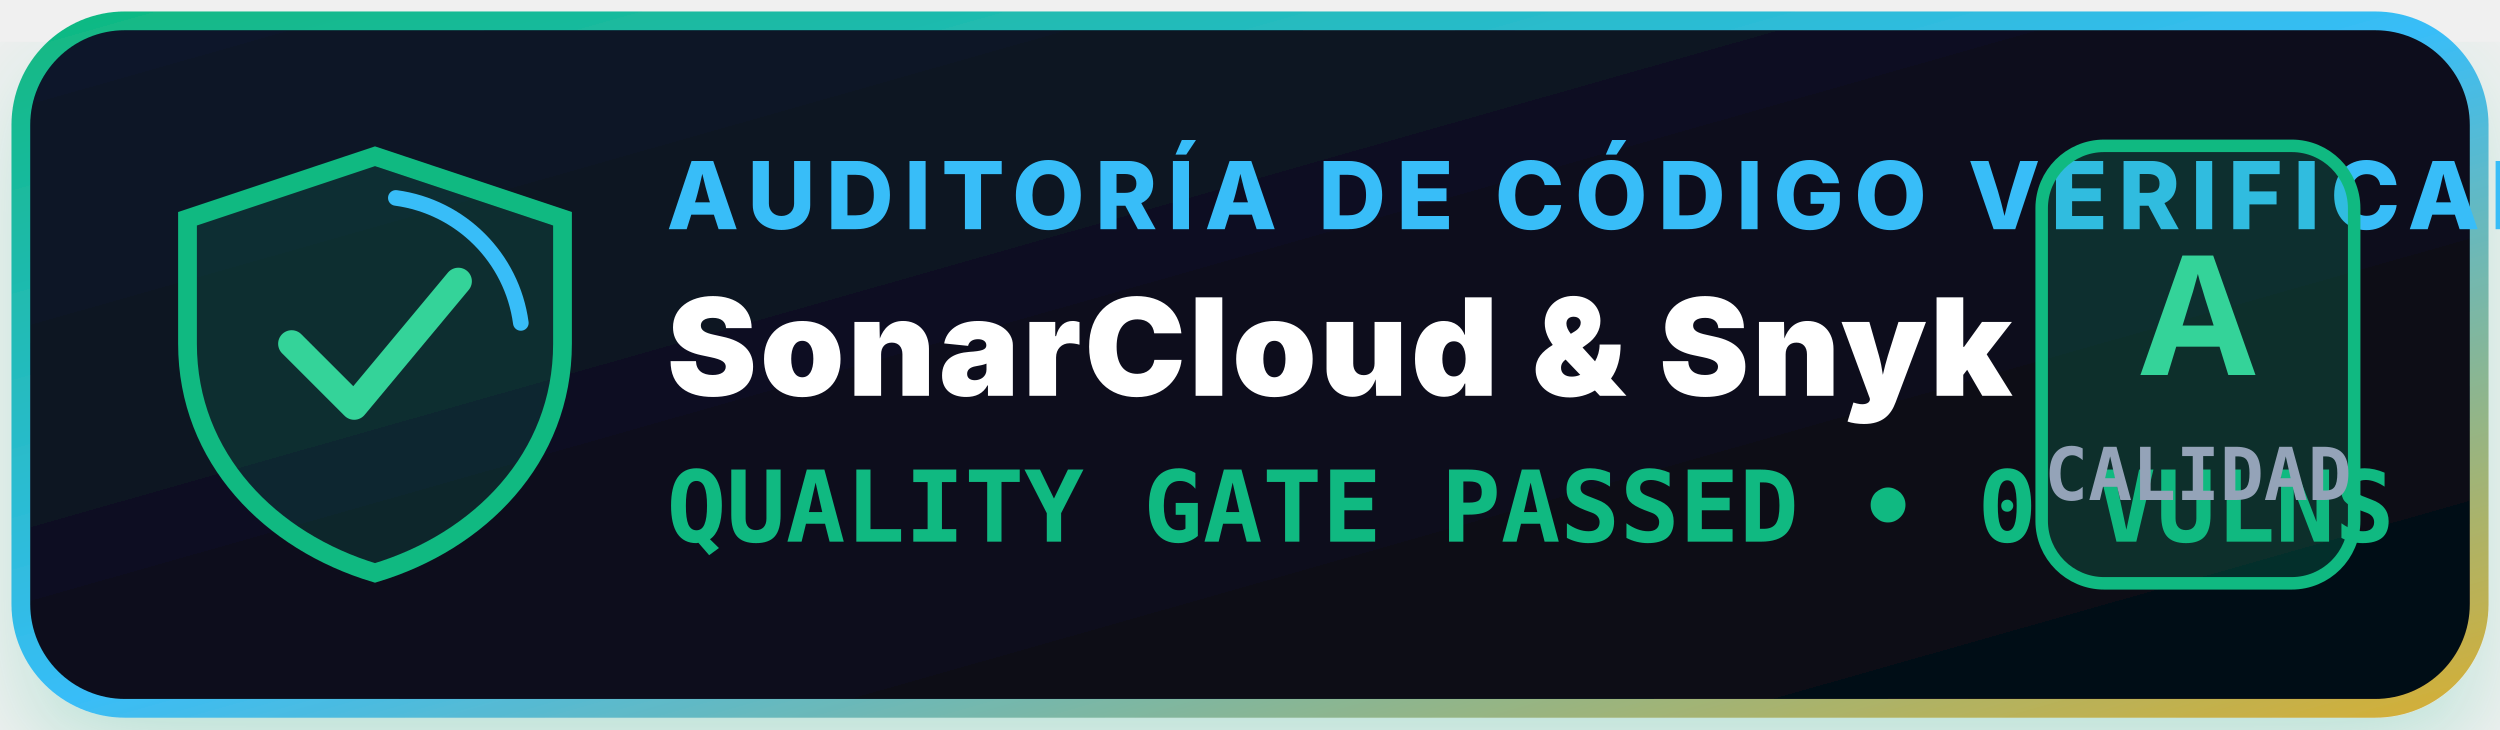
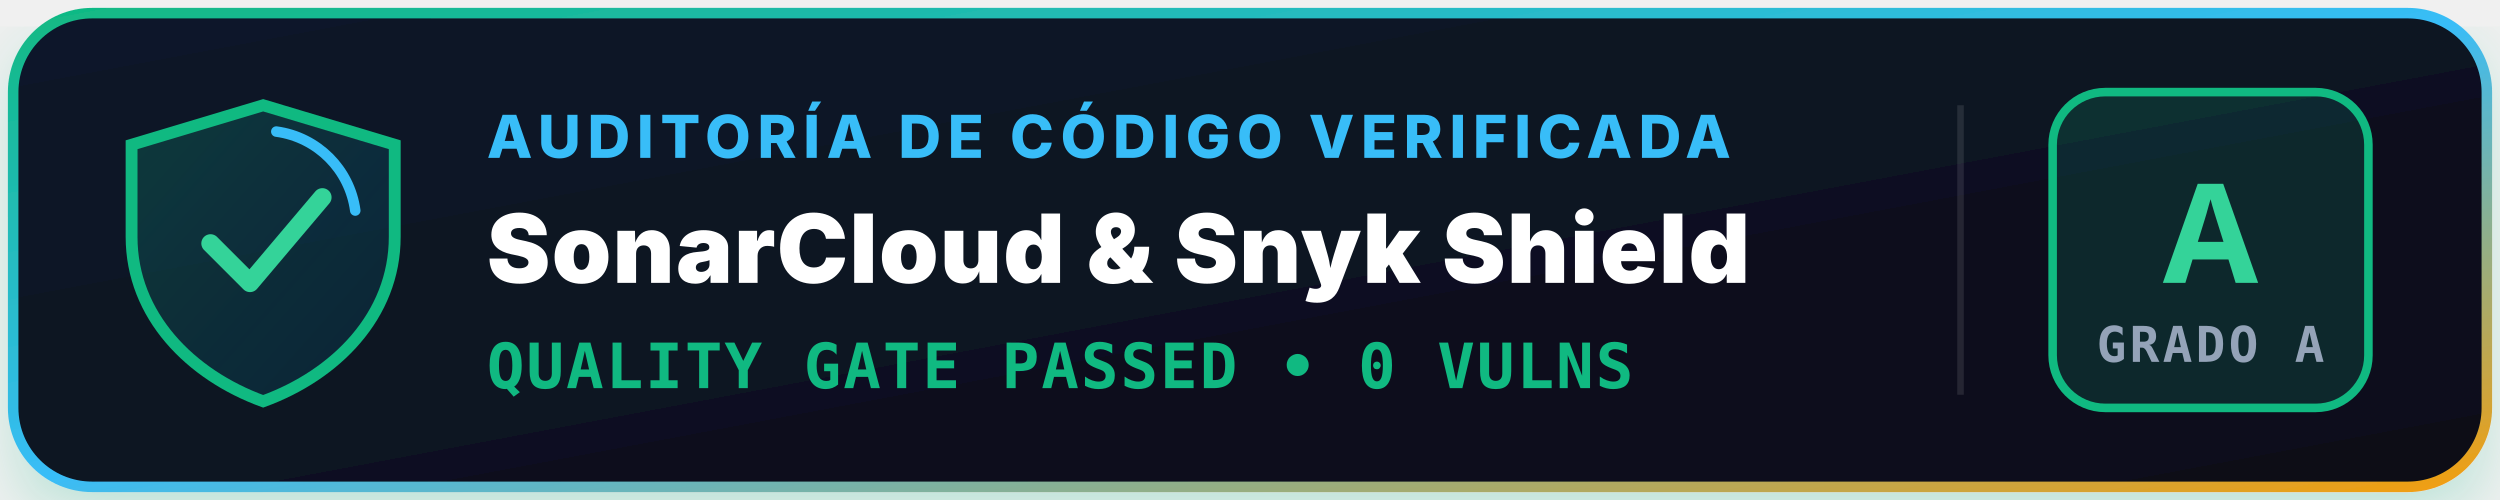
- <svg xmlns="http://www.w3.org/2000/svg" viewBox="0 0 240 70" width="240" height="70" fill="none">
+ <svg xmlns="http://www.w3.org/2000/svg" viewBox="0 0 380 76" width="380" height="76" fill="none">
  <defs>
    <linearGradient id="sealBorder" x1="0%" y1="0%" x2="100%" y2="100%">
      <stop offset="0%" stop-color="#10B981" />
      <stop offset="50%" stop-color="#38BDF8" />
-       <stop offset="100%" stop-color="#D4AF37" />
+       <stop offset="100%" stop-color="#F59E0B" />
    </linearGradient>
    <linearGradient id="sealBg" x1="0%" y1="0%" x2="100%" y2="100%">
      <stop offset="0%" stop-color="#0F172A" />
-       <stop offset="100%" stop-color="#050811" />
+       <stop offset="100%" stop-color="#070D18" />
+     </linearGradient>
+     <linearGradient id="shieldFill" x1="0%" y1="0%" x2="100%" y2="100%">
+       <stop offset="0%" stop-color="rgba(16, 185, 129, 0.22)" />
+       <stop offset="100%" stop-color="rgba(2, 132, 199, 0.12)" />
    </linearGradient>
    <filter id="sealShadow" x="-10%" y="-10%" width="120%" height="130%">
      <feDropShadow dx="0" dy="4" stdDeviation="6" flood-color="#10B981" flood-opacity="0.25" />
    </filter>
  </defs>
-   <rect x="2" y="2" width="236" height="66" rx="10" fill="url(#sealBg)" stroke="url(#sealBorder)" stroke-width="1.8" filter="url(#sealShadow)" />
-   <g transform="translate(14, 13)">
-     <path d="M22 2 L40 8 V20 C40 31 32 39 22 42 C12 39 4 31 4 20 V8 Z" fill="rgba(16, 185, 129, 0.15)" stroke="#10B981" stroke-width="1.8" />
-     <path d="M14 20 L20 26 L30 14" stroke="#34D399" stroke-width="2.6" stroke-linecap="round" stroke-linejoin="round" />
-     <path d="M24 6 A 14 14 0 0 1 36 18" stroke="#38BDF8" stroke-width="1.5" stroke-linecap="round" />
+   <rect x="2" y="2" width="376" height="72" rx="12" fill="url(#sealBg)" stroke="url(#sealBorder)" stroke-width="1.6" filter="url(#sealShadow)" />
+   <g transform="translate(18, 14)">
+     <path d="M22 2 L42 8 V22 C42 34 33 43 22 47 C11 43 2 34 2 22 V8 Z" fill="url(#shieldFill)" stroke="#10B981" stroke-width="1.8" />
+     <path d="M14 23 L20 29 L31 16" stroke="#34D399" stroke-width="2.8" stroke-linecap="round" stroke-linejoin="round" />
+     <path d="M24 6 A 14 14 0 0 1 36 18" stroke="#38BDF8" stroke-width="1.6" stroke-linecap="round" />
  </g>
-   <text x="64" y="22" font-family="'Space Grotesk', system-ui, -apple-system, sans-serif" font-size="9" font-weight="800" fill="#38BDF8" letter-spacing="1">
+   <text x="74" y="24" font-family="'Space Grotesk', system-ui, -apple-system, sans-serif" font-size="9" font-weight="800" fill="#38BDF8" letter-spacing="1">
    AUDITORÍA DE CÓDIGO VERIFICADA
  </text>
-   <text x="64" y="38" font-family="'Space Grotesk', system-ui, -apple-system, sans-serif" font-size="13" font-weight="900" fill="#FFFFFF" letter-spacing="0.3">
-     SonarCloud &amp; Snyk
+   <text x="74" y="43" font-family="'Space Grotesk', system-ui, -apple-system, sans-serif" font-size="14.5" font-weight="900" fill="#FFFFFF" letter-spacing="0.2">
+     SonarCloud &amp; Snyk Shield
  </text>
-   <text x="64" y="52" font-family="monospace, monospace" font-size="9.5" font-weight="700" fill="#10B981">
+   <text x="74" y="59" font-family="'Space Grotesk', monospace, sans-serif" font-size="9.5" font-weight="700" fill="#10B981" letter-spacing="0.3">
    QUALITY GATE PASSED • 0 VULNS
  </text>
-   <g transform="translate(196, 14)">
-     <rect x="0" y="0" width="30" height="42" rx="6" fill="rgba(16, 185, 129, 0.2)" stroke="#10B981" stroke-width="1.2" />
-     <text x="15" y="22" font-family="'Space Grotesk', system-ui, sans-serif" font-size="16" font-weight="900" fill="#34D399" text-anchor="middle">A</text>
-     <text x="15" y="34" font-family="monospace" font-size="7" font-weight="800" fill="#94A3B8" text-anchor="middle">CALIDAD</text>
+   <line x1="298" y1="16" x2="298" y2="60" stroke="rgba(255, 255, 255, 0.1)" stroke-width="1" />
+   <g transform="translate(312, 14)">
+     <rect x="0" y="0" width="48" height="48" rx="8" fill="rgba(16, 185, 129, 0.16)" stroke="#10B981" stroke-width="1.3" />
+     <text x="24" y="29" font-family="'Space Grotesk', system-ui, sans-serif" font-size="21" font-weight="900" fill="#34D399" text-anchor="middle">A</text>
+     <text x="24" y="41" font-family="'Space Grotesk', monospace, sans-serif" font-size="7.5" font-weight="800" fill="#94A3B8" text-anchor="middle" letter-spacing="0.5">GRADO A</text>
  </g>
</svg>
